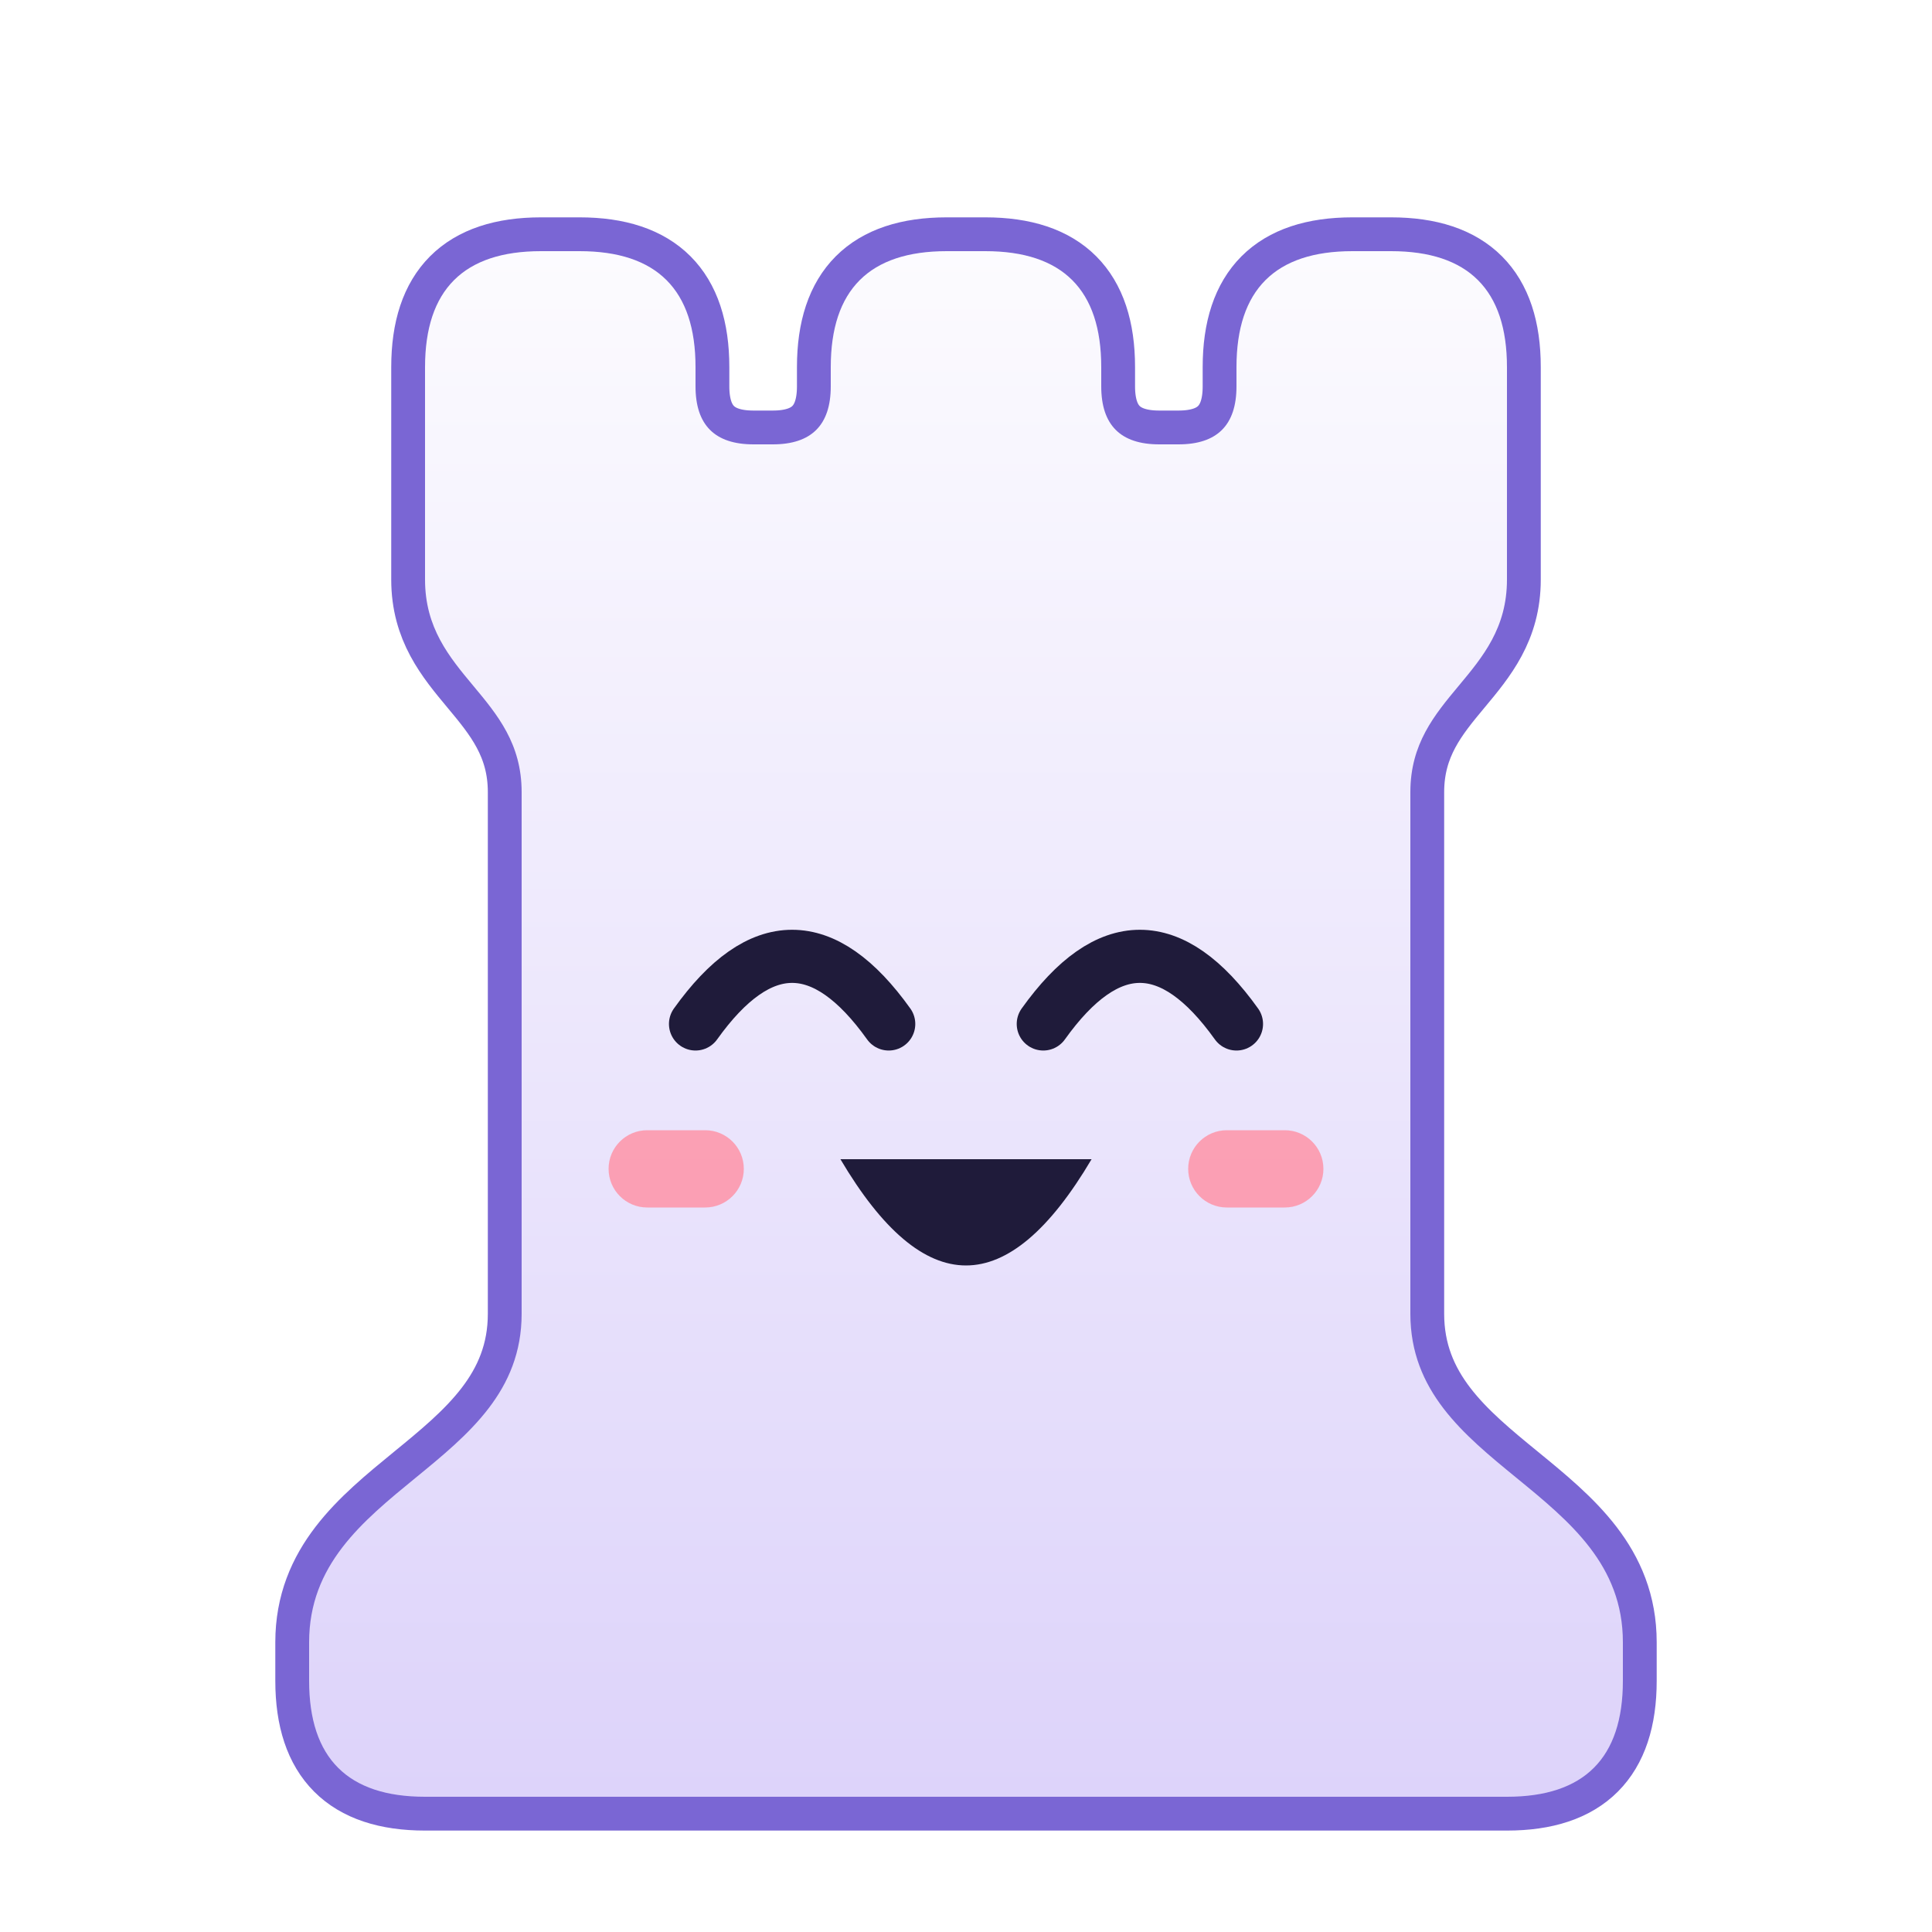
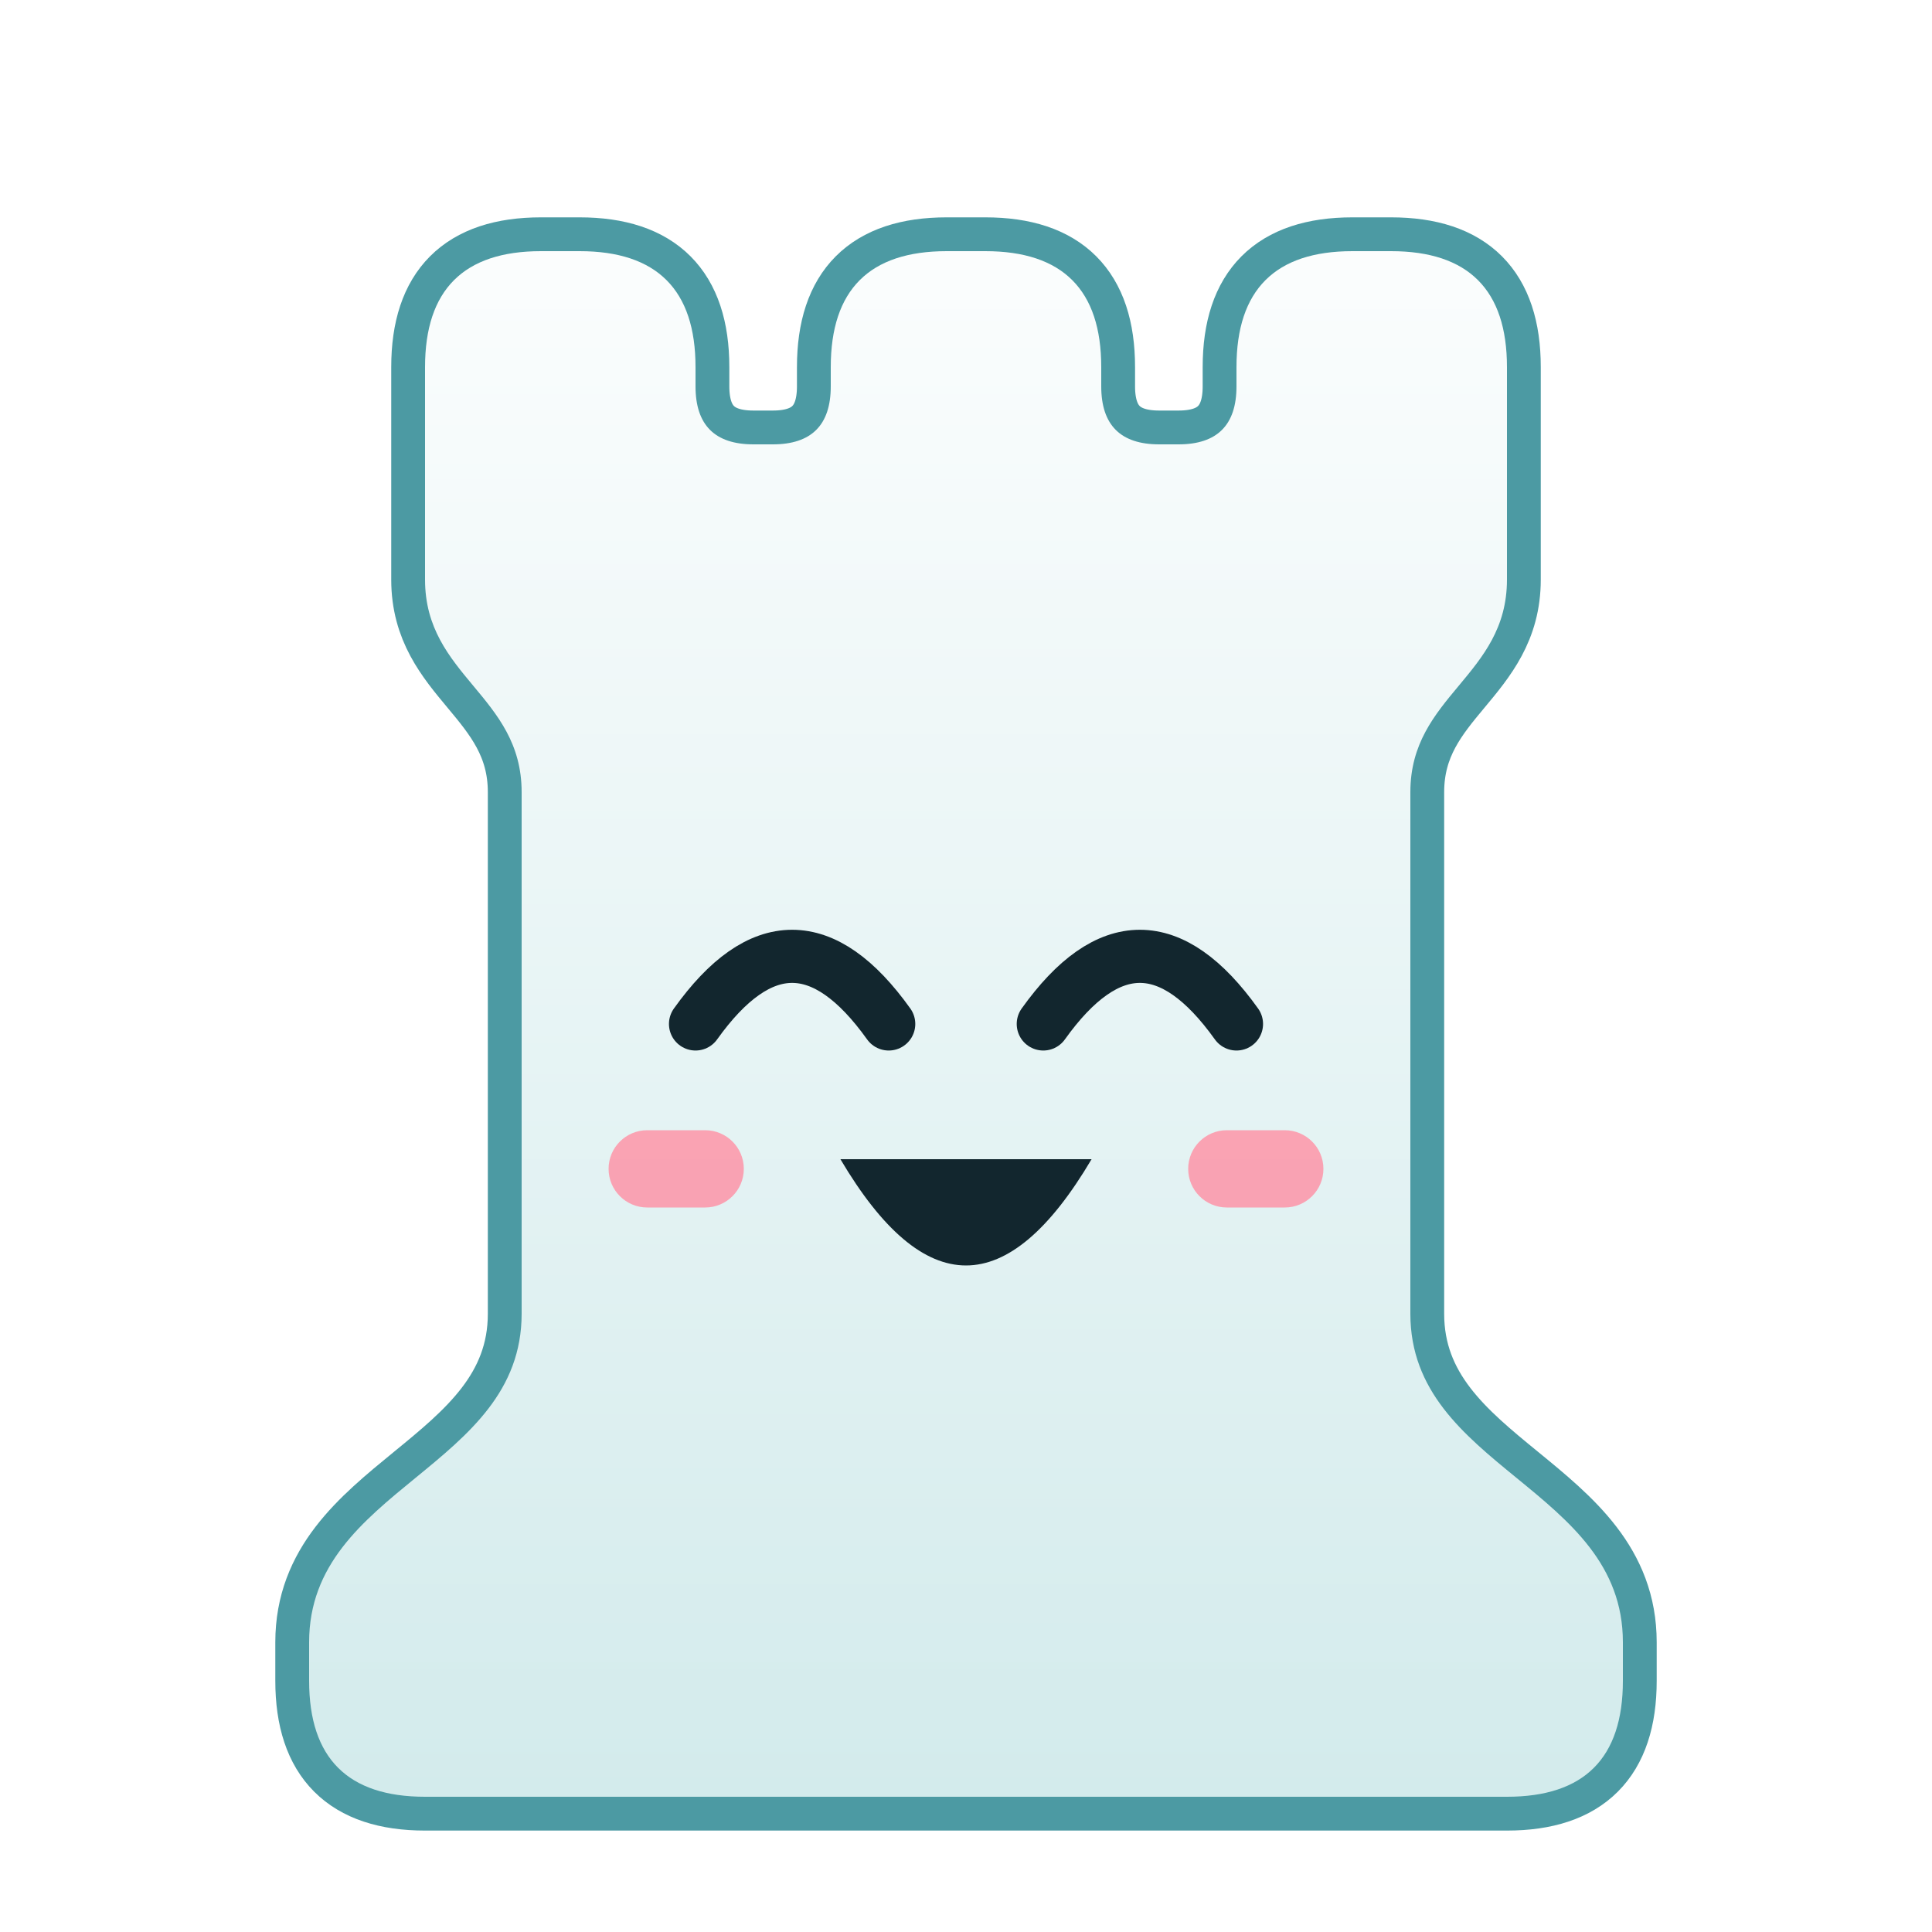
<svg xmlns="http://www.w3.org/2000/svg" xmlns:xlink="http://www.w3.org/1999/xlink" viewBox="0 0 200 200" width="100" height="100">
  <defs>
    <g id="swr">
      <path d="M44 38 Q44 26 56 26 H60 Q72 26 72 38 V40 Q72 46 78 46 H80 Q86 46 86 40 V38 Q86 26 98 26 H102 Q114 26 114 38 V40 Q114 46 120 46 H122 Q128 46 128 40 V38 Q128 26 140 26 H144 Q156 26 156 38 V60 C156 70 146 72 146 82 V136 C146 152 168 154 168 170 V174 Q168 186 156 186 H44 Q32 186 32 174 V170 C32 154 54 152 54 136 V82 C54 72 44 70 44 60 Z" />
    </g>
    <linearGradient id="gwr" gradientUnits="userSpaceOnUse" x1="0" y1="10" x2="0" y2="186">
      <stop offset="0" stop-color="#ffffff" />
-       <stop offset="1" stop-color="#ddd3fa" />
+       <stop offset="1" stop-color="#d3ebec" />
    </linearGradient>
    <radialGradient id="lwr" cx="0.32" cy="0.2" r="0.62">
      <stop offset="0" stop-color="#fff" stop-opacity="0.6" />
      <stop offset="1" stop-color="#fff" stop-opacity="0" />
    </radialGradient>
    <linearGradient id="dwr" gradientUnits="userSpaceOnUse" x1="0" y1="140" x2="0" y2="186">
-       <stop offset="0" stop-color="#1f1b3a" stop-opacity="0" />
-       <stop offset="1" stop-color="#1f1b3a" stop-opacity="0.16" />
+       <stop offset="0" stop-color="#12262e" stop-opacity="0" />
+       <stop offset="1" stop-color="#12262e" stop-opacity="0.16" />
    </linearGradient>
    <clipPath id="cwr">
      <use xlink:href="#swr" />
    </clipPath>
  </defs>
-   <use xlink:href="#swr" fill="#7a66d4" stroke="#7a66d4" stroke-width="7" stroke-linejoin="round" />
+   <use xlink:href="#swr" fill="#4c9aa3" stroke="#4c9aa3" stroke-width="7" stroke-linejoin="round" />
  <use xlink:href="#swr" fill="url(#gwr)" />
  <g clip-path="url(#cwr)">
    <rect width="200" height="200" fill="url(#lwr)" />
    <rect y="140" width="200" height="60" fill="url(#dwr)" />
  </g>
-   <path d="M72 106 Q82 92 92 106" fill="none" stroke="#1f1b3a" stroke-width="5.5" stroke-linecap="round" />
-   <path d="M108 106 Q118 92 128 106" fill="none" stroke="#1f1b3a" stroke-width="5.5" stroke-linecap="round" />
+   <path d="M72 106 Q82 92 92 106" fill="none" stroke="#12262e" stroke-width="5.5" stroke-linecap="round" />
+   <path d="M108 106 Q118 92 128 106" fill="none" stroke="#12262e" stroke-width="5.5" stroke-linecap="round" />
  <rect x="63" y="117" width="14" height="8" rx="4" fill="#ff8fa3" opacity="0.8" />
  <rect x="123" y="117" width="14" height="8" rx="4" fill="#ff8fa3" opacity="0.8" />
-   <path d="M87 120 Q100 142 113 120Z" fill="#1f1b3a" />
+   <path d="M87 120 Q100 142 113 120Z" fill="#12262e" />
</svg>
